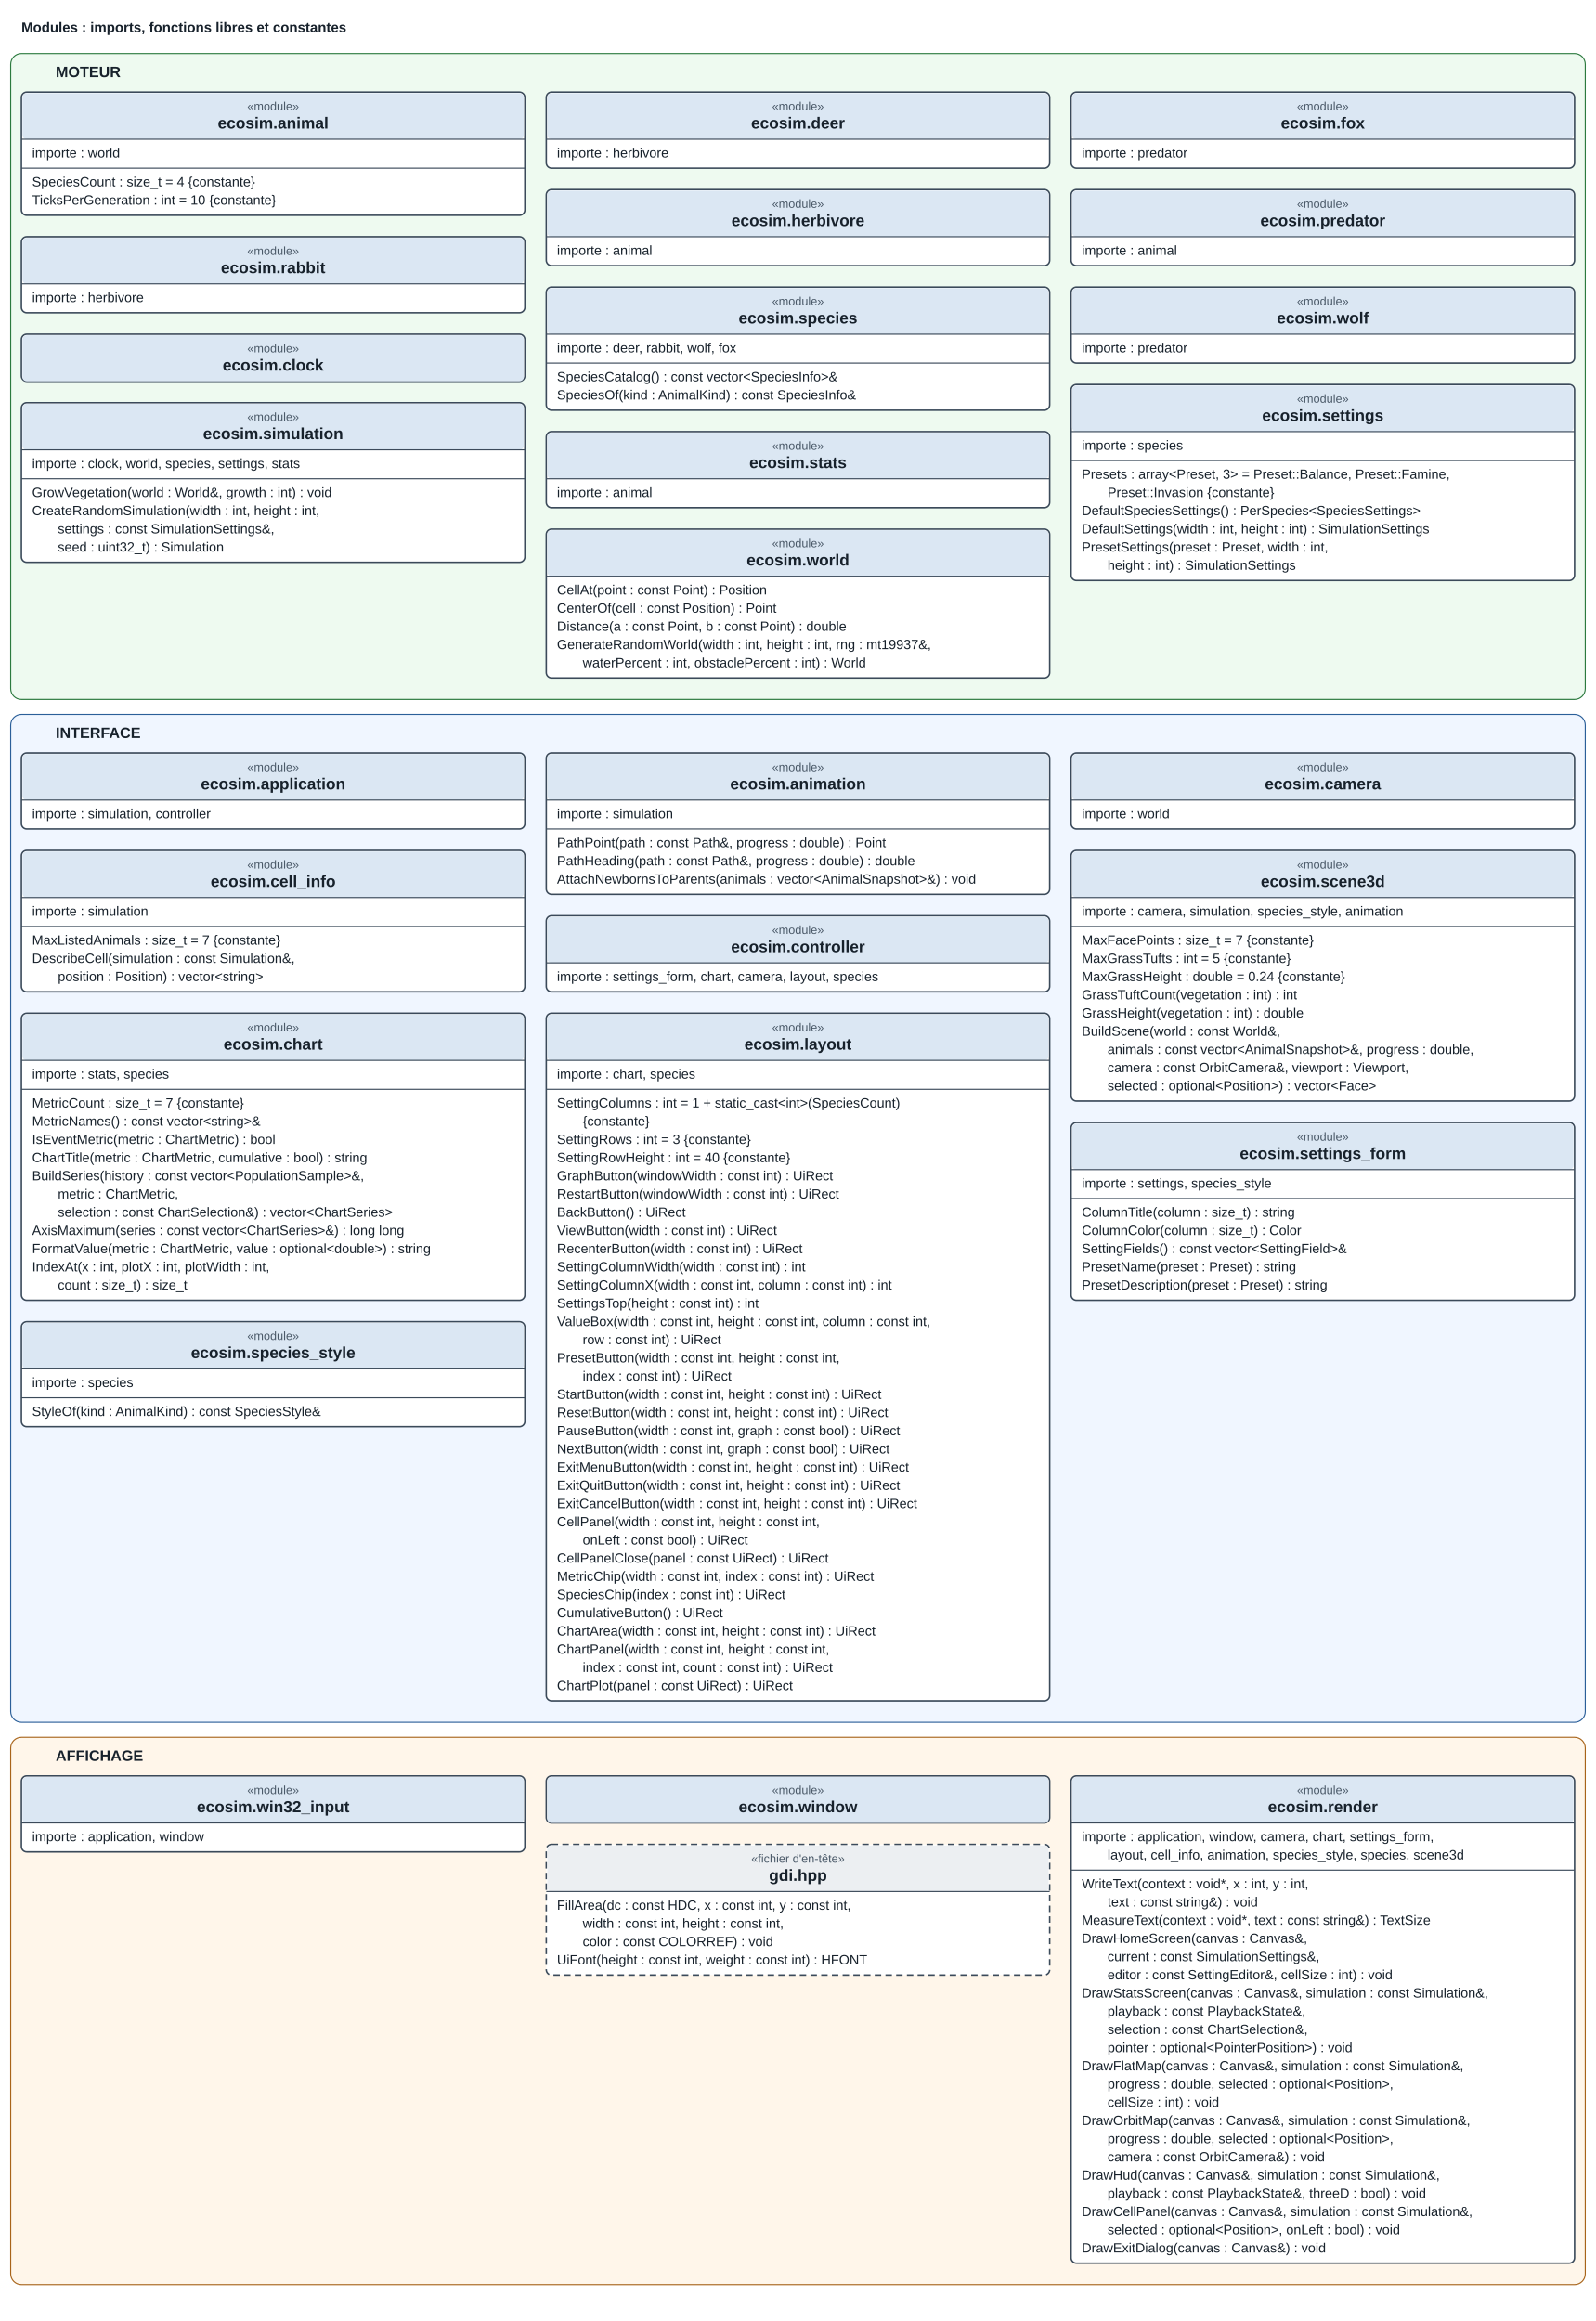
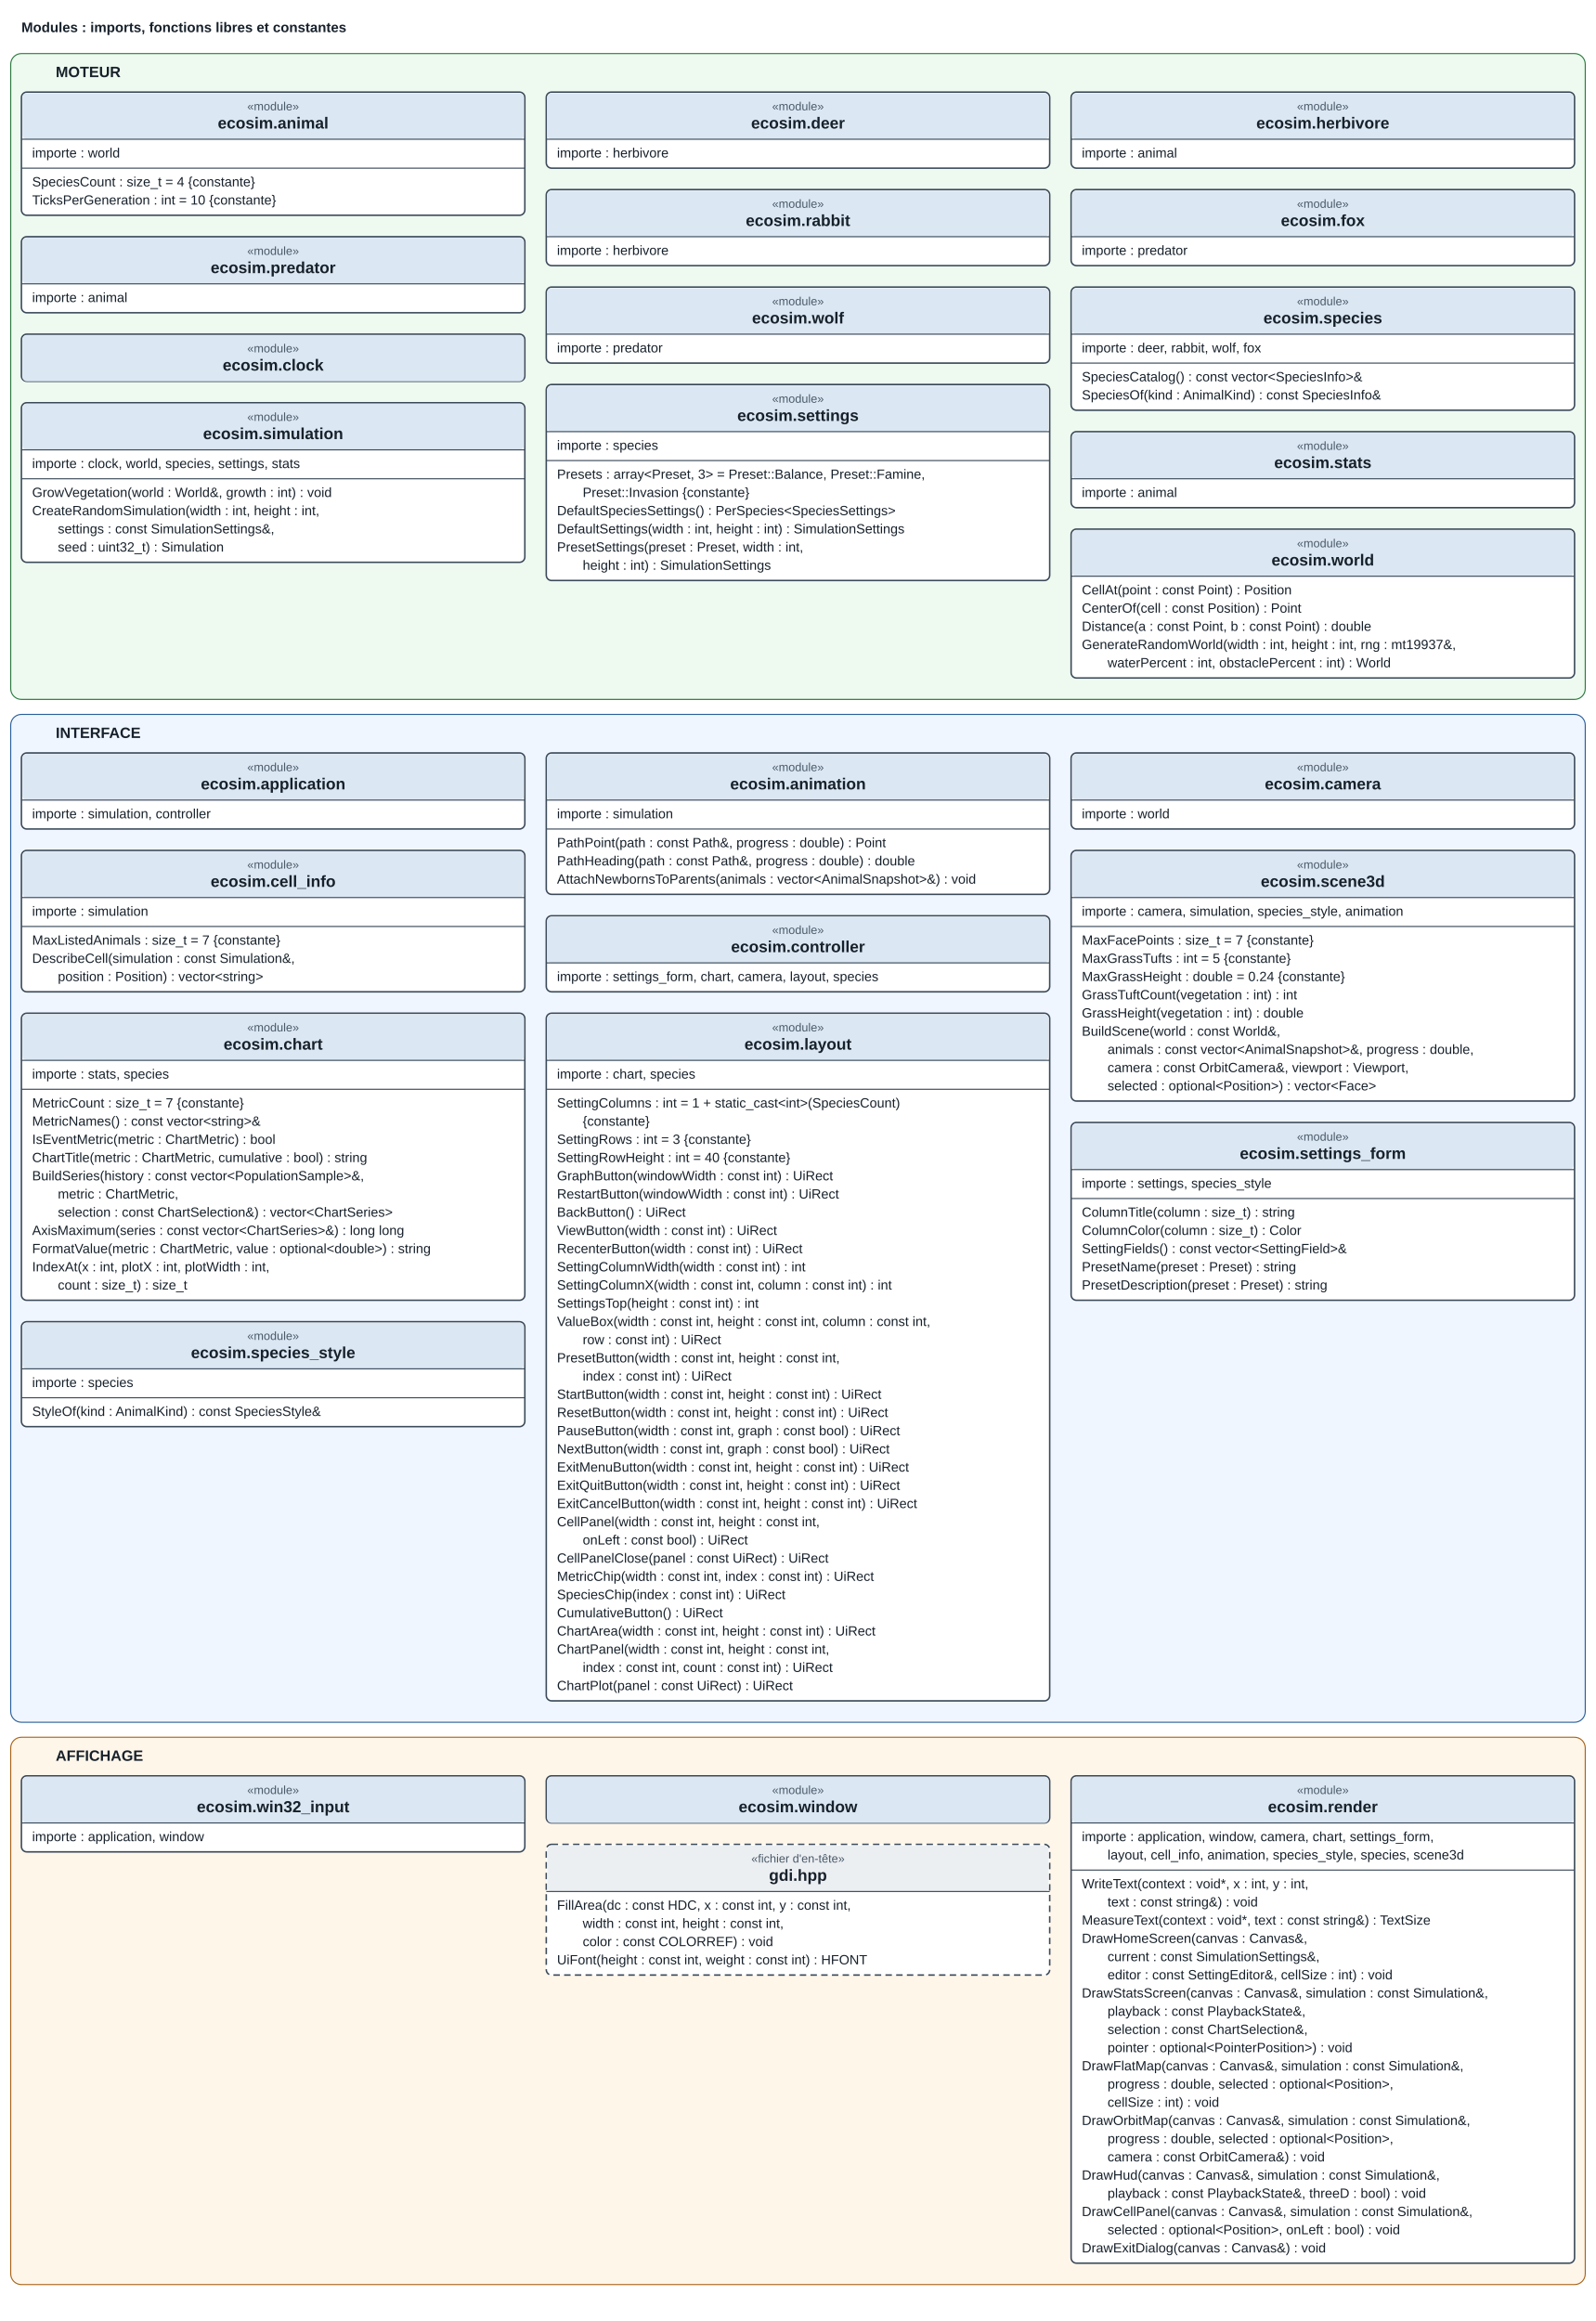
<svg xmlns="http://www.w3.org/2000/svg" viewBox="0 0 1490 2167" role="img" aria-label="Modules : imports, fonctions libres et constantes">
  <style>
 text { font-family: "Segoe UI", Arial, sans-serif; fill: #17212b; }
 .name { font-size: 15px; font-weight: 700; text-anchor: middle; }
 .abstract { font-style: italic; }
 .stereo { font-size: 11px; text-anchor: middle; fill: #4a5968; }
 .member { font-size: 12.5px; }
 .label { font-size: 12px; font-style: italic; fill: #3b4a5a; }
 .band { font-size: 14px; font-weight: 700; }
 .legend { font-size: 12.5px; }
 .legendtitle { font-size: 13px; font-weight: 700; }
</style>
  <defs>
    <marker id="triangle" viewBox="0 0 14 14" refX="13" refY="7" markerWidth="14" markerHeight="14" markerUnits="userSpaceOnUse" orient="auto">
      <path d="M1 1 L13 7 L1 13 Z" fill="#ffffff" stroke="#3b4a5a" stroke-width="1.4" />
    </marker>
    <marker id="diamond" viewBox="0 0 18 12" refX="1" refY="6" markerWidth="18" markerHeight="12" markerUnits="userSpaceOnUse" orient="auto">
      <path d="M1 6 L9 1 L17 6 L9 11 Z" fill="#3b4a5a" />
    </marker>
    <marker id="arrow" viewBox="0 0 12 12" refX="11" refY="6" markerWidth="12" markerHeight="12" markerUnits="userSpaceOnUse" orient="auto">
      <path d="M1 1 L11 6 L1 11" fill="none" stroke="#3b4a5a" stroke-width="1.6" />
    </marker>
  </defs>
  <rect width="1490" height="2167" fill="#ffffff" />
  <rect x="10" y="50" width="1470" height="603" rx="10" fill="#eefaf0" stroke="#2c7a3f" />
  <text x="52" y="72" class="band" fill="#2c7a3f">MOTEUR</text>
  <rect x="10" y="667" width="1470" height="941" rx="10" fill="#f0f6ff" stroke="#2b5f99" />
  <text x="52" y="689" class="band" fill="#2b5f99">INTERFACE</text>
  <rect x="10" y="1622" width="1470" height="511" rx="10" fill="#fff6ea" stroke="#a8641a" />
  <text x="52" y="1644" class="band" fill="#a8641a">AFFICHAGE</text>
  <g class="box" data-width="470">
    <rect x="20" y="86" width="470" height="115" rx="5" fill="#ffffff" stroke="#3b4a5a" stroke-width="1.4" />
    <rect x="21" y="87" width="468" height="43" rx="4" fill="#dbe7f3" />
    <text x="255.0" y="103" class="stereo">«module»</text>
    <text x="255.0" y="120" class="name">ecosim.animal</text>
    <line x1="20" y1="130" x2="490" y2="130" stroke="#3b4a5a" />
    <text x="30" y="147" class="member">importe : world</text>
    <line x1="20" y1="157" x2="490" y2="157" stroke="#3b4a5a" />
    <text x="30" y="174" class="member">SpeciesCount : size_t = 4 {constante}</text>
    <text x="30" y="191" class="member">TicksPerGeneration : int = 10 {constante}</text>
  </g>
  <g class="box" data-width="470">
    <rect x="510" y="86" width="470" height="71" rx="5" fill="#ffffff" stroke="#3b4a5a" stroke-width="1.4" />
    <rect x="511" y="87" width="468" height="43" rx="4" fill="#dbe7f3" />
    <text x="745.0" y="103" class="stereo">«module»</text>
    <text x="745.0" y="120" class="name">ecosim.deer</text>
    <line x1="510" y1="130" x2="980" y2="130" stroke="#3b4a5a" />
    <text x="520" y="147" class="member">importe : herbivore</text>
  </g>
  <g class="box" data-width="470">
    <rect x="1000" y="86" width="470" height="71" rx="5" fill="#ffffff" stroke="#3b4a5a" stroke-width="1.4" />
    <rect x="1001" y="87" width="468" height="43" rx="4" fill="#dbe7f3" />
    <text x="1235.0" y="103" class="stereo">«module»</text>
-     <text x="1235.0" y="120" class="name">ecosim.fox</text>
+     <text x="1235.0" y="120" class="name">ecosim.herbivore</text>
    <line x1="1000" y1="130" x2="1470" y2="130" stroke="#3b4a5a" />
-     <text x="1010" y="147" class="member">importe : predator</text>
+     <text x="1010" y="147" class="member">importe : animal</text>
  </g>
  <g class="box" data-width="470">
    <rect x="510" y="177" width="470" height="71" rx="5" fill="#ffffff" stroke="#3b4a5a" stroke-width="1.4" />
    <rect x="511" y="178" width="468" height="43" rx="4" fill="#dbe7f3" />
    <text x="745.0" y="194" class="stereo">«module»</text>
-     <text x="745.0" y="211" class="name">ecosim.herbivore</text>
+     <text x="745.0" y="211" class="name">ecosim.rabbit</text>
    <line x1="510" y1="221" x2="980" y2="221" stroke="#3b4a5a" />
-     <text x="520" y="238" class="member">importe : animal</text>
+     <text x="520" y="238" class="member">importe : herbivore</text>
  </g>
  <g class="box" data-width="470">
    <rect x="1000" y="177" width="470" height="71" rx="5" fill="#ffffff" stroke="#3b4a5a" stroke-width="1.4" />
    <rect x="1001" y="178" width="468" height="43" rx="4" fill="#dbe7f3" />
    <text x="1235.0" y="194" class="stereo">«module»</text>
-     <text x="1235.0" y="211" class="name">ecosim.predator</text>
+     <text x="1235.0" y="211" class="name">ecosim.fox</text>
    <line x1="1000" y1="221" x2="1470" y2="221" stroke="#3b4a5a" />
-     <text x="1010" y="238" class="member">importe : animal</text>
+     <text x="1010" y="238" class="member">importe : predator</text>
  </g>
  <g class="box" data-width="470">
    <rect x="20" y="221" width="470" height="71" rx="5" fill="#ffffff" stroke="#3b4a5a" stroke-width="1.4" />
    <rect x="21" y="222" width="468" height="43" rx="4" fill="#dbe7f3" />
    <text x="255.0" y="238" class="stereo">«module»</text>
-     <text x="255.0" y="255" class="name">ecosim.rabbit</text>
+     <text x="255.0" y="255" class="name">ecosim.predator</text>
    <line x1="20" y1="265" x2="490" y2="265" stroke="#3b4a5a" />
-     <text x="30" y="282" class="member">importe : herbivore</text>
-   </g>
-   <g class="box" data-width="470">
-     <rect x="510" y="268" width="470" height="115" rx="5" fill="#ffffff" stroke="#3b4a5a" stroke-width="1.4" />
+     <text x="30" y="282" class="member">importe : animal</text>
+   </g>
+   <g class="box" data-width="470">
+     <rect x="510" y="268" width="470" height="71" rx="5" fill="#ffffff" stroke="#3b4a5a" stroke-width="1.4" />
    <rect x="511" y="269" width="468" height="43" rx="4" fill="#dbe7f3" />
    <text x="745.0" y="285" class="stereo">«module»</text>
-     <text x="745.0" y="302" class="name">ecosim.species</text>
+     <text x="745.0" y="302" class="name">ecosim.wolf</text>
    <line x1="510" y1="312" x2="980" y2="312" stroke="#3b4a5a" />
-     <text x="520" y="329" class="member">importe : deer, rabbit, wolf, fox</text>
-     <line x1="510" y1="339" x2="980" y2="339" stroke="#3b4a5a" />
-     <text x="520" y="356" class="member">SpeciesCatalog() : const vector&lt;SpeciesInfo&gt;&amp;</text>
-     <text x="520" y="373" class="member">SpeciesOf(kind : AnimalKind) : const SpeciesInfo&amp;</text>
-   </g>
-   <g class="box" data-width="470">
-     <rect x="1000" y="268" width="470" height="71" rx="5" fill="#ffffff" stroke="#3b4a5a" stroke-width="1.4" />
+     <text x="520" y="329" class="member">importe : predator</text>
+   </g>
+   <g class="box" data-width="470">
+     <rect x="1000" y="268" width="470" height="115" rx="5" fill="#ffffff" stroke="#3b4a5a" stroke-width="1.4" />
    <rect x="1001" y="269" width="468" height="43" rx="4" fill="#dbe7f3" />
    <text x="1235.0" y="285" class="stereo">«module»</text>
-     <text x="1235.0" y="302" class="name">ecosim.wolf</text>
+     <text x="1235.0" y="302" class="name">ecosim.species</text>
    <line x1="1000" y1="312" x2="1470" y2="312" stroke="#3b4a5a" />
-     <text x="1010" y="329" class="member">importe : predator</text>
+     <text x="1010" y="329" class="member">importe : deer, rabbit, wolf, fox</text>
+     <line x1="1000" y1="339" x2="1470" y2="339" stroke="#3b4a5a" />
+     <text x="1010" y="356" class="member">SpeciesCatalog() : const vector&lt;SpeciesInfo&gt;&amp;</text>
+     <text x="1010" y="373" class="member">SpeciesOf(kind : AnimalKind) : const SpeciesInfo&amp;</text>
  </g>
  <g class="box" data-width="470">
    <rect x="20" y="312" width="470" height="44" rx="5" fill="#ffffff" stroke="#3b4a5a" stroke-width="1.4" />
    <rect x="21" y="313" width="468" height="43" rx="4" fill="#dbe7f3" />
    <text x="255.0" y="329" class="stereo">«module»</text>
    <text x="255.0" y="346" class="name">ecosim.clock</text>
  </g>
  <g class="box" data-width="470">
-     <rect x="1000" y="359" width="470" height="183" rx="5" fill="#ffffff" stroke="#3b4a5a" stroke-width="1.4" />
-     <rect x="1001" y="360" width="468" height="43" rx="4" fill="#dbe7f3" />
-     <text x="1235.0" y="376" class="stereo">«module»</text>
-     <text x="1235.0" y="393" class="name">ecosim.settings</text>
-     <line x1="1000" y1="403" x2="1470" y2="403" stroke="#3b4a5a" />
-     <text x="1010" y="420" class="member">importe : species</text>
-     <line x1="1000" y1="430" x2="1470" y2="430" stroke="#3b4a5a" />
-     <text x="1010" y="447" class="member">Presets : array&lt;Preset, 3&gt; = Preset::Balance, Preset::Famine,</text>
-     <text x="1034" y="464" class="member">Preset::Invasion {constante}</text>
-     <text x="1010" y="481" class="member">DefaultSpeciesSettings() : PerSpecies&lt;SpeciesSettings&gt;</text>
-     <text x="1010" y="498" class="member">DefaultSettings(width : int, height : int) : SimulationSettings</text>
-     <text x="1010" y="515" class="member">PresetSettings(preset : Preset, width : int,</text>
-     <text x="1034" y="532" class="member">height : int) : SimulationSettings</text>
+     <rect x="510" y="359" width="470" height="183" rx="5" fill="#ffffff" stroke="#3b4a5a" stroke-width="1.4" />
+     <rect x="511" y="360" width="468" height="43" rx="4" fill="#dbe7f3" />
+     <text x="745.0" y="376" class="stereo">«module»</text>
+     <text x="745.0" y="393" class="name">ecosim.settings</text>
+     <line x1="510" y1="403" x2="980" y2="403" stroke="#3b4a5a" />
+     <text x="520" y="420" class="member">importe : species</text>
+     <line x1="510" y1="430" x2="980" y2="430" stroke="#3b4a5a" />
+     <text x="520" y="447" class="member">Presets : array&lt;Preset, 3&gt; = Preset::Balance, Preset::Famine,</text>
+     <text x="544" y="464" class="member">Preset::Invasion {constante}</text>
+     <text x="520" y="481" class="member">DefaultSpeciesSettings() : PerSpecies&lt;SpeciesSettings&gt;</text>
+     <text x="520" y="498" class="member">DefaultSettings(width : int, height : int) : SimulationSettings</text>
+     <text x="520" y="515" class="member">PresetSettings(preset : Preset, width : int,</text>
+     <text x="544" y="532" class="member">height : int) : SimulationSettings</text>
  </g>
  <g class="box" data-width="470">
    <rect x="20" y="376" width="470" height="149" rx="5" fill="#ffffff" stroke="#3b4a5a" stroke-width="1.4" />
    <rect x="21" y="377" width="468" height="43" rx="4" fill="#dbe7f3" />
    <text x="255.0" y="393" class="stereo">«module»</text>
    <text x="255.0" y="410" class="name">ecosim.simulation</text>
    <line x1="20" y1="420" x2="490" y2="420" stroke="#3b4a5a" />
    <text x="30" y="437" class="member">importe : clock, world, species, settings, stats</text>
    <line x1="20" y1="447" x2="490" y2="447" stroke="#3b4a5a" />
    <text x="30" y="464" class="member">GrowVegetation(world : World&amp;, growth : int) : void</text>
    <text x="30" y="481" class="member">CreateRandomSimulation(width : int, height : int,</text>
    <text x="54" y="498" class="member">settings : const SimulationSettings&amp;,</text>
    <text x="54" y="515" class="member">seed : uint32_t) : Simulation</text>
  </g>
  <g class="box" data-width="470">
-     <rect x="510" y="403" width="470" height="71" rx="5" fill="#ffffff" stroke="#3b4a5a" stroke-width="1.4" />
-     <rect x="511" y="404" width="468" height="43" rx="4" fill="#dbe7f3" />
-     <text x="745.0" y="420" class="stereo">«module»</text>
-     <text x="745.0" y="437" class="name">ecosim.stats</text>
-     <line x1="510" y1="447" x2="980" y2="447" stroke="#3b4a5a" />
-     <text x="520" y="464" class="member">importe : animal</text>
-   </g>
-   <g class="box" data-width="470">
-     <rect x="510" y="494" width="470" height="139" rx="5" fill="#ffffff" stroke="#3b4a5a" stroke-width="1.4" />
-     <rect x="511" y="495" width="468" height="43" rx="4" fill="#dbe7f3" />
-     <text x="745.0" y="511" class="stereo">«module»</text>
-     <text x="745.0" y="528" class="name">ecosim.world</text>
-     <line x1="510" y1="538" x2="980" y2="538" stroke="#3b4a5a" />
-     <text x="520" y="555" class="member">CellAt(point : const Point) : Position</text>
-     <text x="520" y="572" class="member">CenterOf(cell : const Position) : Point</text>
-     <text x="520" y="589" class="member">Distance(a : const Point, b : const Point) : double</text>
-     <text x="520" y="606" class="member">GenerateRandomWorld(width : int, height : int, rng : mt19937&amp;,</text>
-     <text x="544" y="623" class="member">waterPercent : int, obstaclePercent : int) : World</text>
+     <rect x="1000" y="403" width="470" height="71" rx="5" fill="#ffffff" stroke="#3b4a5a" stroke-width="1.4" />
+     <rect x="1001" y="404" width="468" height="43" rx="4" fill="#dbe7f3" />
+     <text x="1235.0" y="420" class="stereo">«module»</text>
+     <text x="1235.0" y="437" class="name">ecosim.stats</text>
+     <line x1="1000" y1="447" x2="1470" y2="447" stroke="#3b4a5a" />
+     <text x="1010" y="464" class="member">importe : animal</text>
+   </g>
+   <g class="box" data-width="470">
+     <rect x="1000" y="494" width="470" height="139" rx="5" fill="#ffffff" stroke="#3b4a5a" stroke-width="1.4" />
+     <rect x="1001" y="495" width="468" height="43" rx="4" fill="#dbe7f3" />
+     <text x="1235.0" y="511" class="stereo">«module»</text>
+     <text x="1235.0" y="528" class="name">ecosim.world</text>
+     <line x1="1000" y1="538" x2="1470" y2="538" stroke="#3b4a5a" />
+     <text x="1010" y="555" class="member">CellAt(point : const Point) : Position</text>
+     <text x="1010" y="572" class="member">CenterOf(cell : const Position) : Point</text>
+     <text x="1010" y="589" class="member">Distance(a : const Point, b : const Point) : double</text>
+     <text x="1010" y="606" class="member">GenerateRandomWorld(width : int, height : int, rng : mt19937&amp;,</text>
+     <text x="1034" y="623" class="member">waterPercent : int, obstaclePercent : int) : World</text>
  </g>
  <g class="box" data-width="470">
    <rect x="20" y="703" width="470" height="71" rx="5" fill="#ffffff" stroke="#3b4a5a" stroke-width="1.4" />
    <rect x="21" y="704" width="468" height="43" rx="4" fill="#dbe7f3" />
    <text x="255.0" y="720" class="stereo">«module»</text>
    <text x="255.0" y="737" class="name">ecosim.application</text>
    <line x1="20" y1="747" x2="490" y2="747" stroke="#3b4a5a" />
    <text x="30" y="764" class="member">importe : simulation, controller</text>
  </g>
  <g class="box" data-width="470">
    <rect x="510" y="703" width="470" height="132" rx="5" fill="#ffffff" stroke="#3b4a5a" stroke-width="1.4" />
    <rect x="511" y="704" width="468" height="43" rx="4" fill="#dbe7f3" />
    <text x="745.0" y="720" class="stereo">«module»</text>
    <text x="745.0" y="737" class="name">ecosim.animation</text>
    <line x1="510" y1="747" x2="980" y2="747" stroke="#3b4a5a" />
    <text x="520" y="764" class="member">importe : simulation</text>
    <line x1="510" y1="774" x2="980" y2="774" stroke="#3b4a5a" />
    <text x="520" y="791" class="member">PathPoint(path : const Path&amp;, progress : double) : Point</text>
    <text x="520" y="808" class="member">PathHeading(path : const Path&amp;, progress : double) : double</text>
    <text x="520" y="825" class="member">AttachNewbornsToParents(animals : vector&lt;AnimalSnapshot&gt;&amp;) : void</text>
  </g>
  <g class="box" data-width="470">
    <rect x="1000" y="703" width="470" height="71" rx="5" fill="#ffffff" stroke="#3b4a5a" stroke-width="1.4" />
    <rect x="1001" y="704" width="468" height="43" rx="4" fill="#dbe7f3" />
    <text x="1235.0" y="720" class="stereo">«module»</text>
    <text x="1235.0" y="737" class="name">ecosim.camera</text>
    <line x1="1000" y1="747" x2="1470" y2="747" stroke="#3b4a5a" />
    <text x="1010" y="764" class="member">importe : world</text>
  </g>
  <g class="box" data-width="470">
    <rect x="20" y="794" width="470" height="132" rx="5" fill="#ffffff" stroke="#3b4a5a" stroke-width="1.4" />
    <rect x="21" y="795" width="468" height="43" rx="4" fill="#dbe7f3" />
    <text x="255.0" y="811" class="stereo">«module»</text>
    <text x="255.0" y="828" class="name">ecosim.cell_info</text>
    <line x1="20" y1="838" x2="490" y2="838" stroke="#3b4a5a" />
    <text x="30" y="855" class="member">importe : simulation</text>
    <line x1="20" y1="865" x2="490" y2="865" stroke="#3b4a5a" />
    <text x="30" y="882" class="member">MaxListedAnimals : size_t = 7 {constante}</text>
    <text x="30" y="899" class="member">DescribeCell(simulation : const Simulation&amp;,</text>
    <text x="54" y="916" class="member">position : Position) : vector&lt;string&gt;</text>
  </g>
  <g class="box" data-width="470">
    <rect x="1000" y="794" width="470" height="234" rx="5" fill="#ffffff" stroke="#3b4a5a" stroke-width="1.4" />
    <rect x="1001" y="795" width="468" height="43" rx="4" fill="#dbe7f3" />
    <text x="1235.0" y="811" class="stereo">«module»</text>
    <text x="1235.0" y="828" class="name">ecosim.scene3d</text>
    <line x1="1000" y1="838" x2="1470" y2="838" stroke="#3b4a5a" />
    <text x="1010" y="855" class="member">importe : camera, simulation, species_style, animation</text>
    <line x1="1000" y1="865" x2="1470" y2="865" stroke="#3b4a5a" />
    <text x="1010" y="882" class="member">MaxFacePoints : size_t = 7 {constante}</text>
    <text x="1010" y="899" class="member">MaxGrassTufts : int = 5 {constante}</text>
    <text x="1010" y="916" class="member">MaxGrassHeight : double = 0.24 {constante}</text>
    <text x="1010" y="933" class="member">GrassTuftCount(vegetation : int) : int</text>
    <text x="1010" y="950" class="member">GrassHeight(vegetation : int) : double</text>
    <text x="1010" y="967" class="member">BuildScene(world : const World&amp;,</text>
    <text x="1034" y="984" class="member">animals : const vector&lt;AnimalSnapshot&gt;&amp;, progress : double,</text>
    <text x="1034" y="1001" class="member">camera : const OrbitCamera&amp;, viewport : Viewport,</text>
    <text x="1034" y="1018" class="member">selected : optional&lt;Position&gt;) : vector&lt;Face&gt;</text>
  </g>
  <g class="box" data-width="470">
    <rect x="510" y="855" width="470" height="71" rx="5" fill="#ffffff" stroke="#3b4a5a" stroke-width="1.4" />
    <rect x="511" y="856" width="468" height="43" rx="4" fill="#dbe7f3" />
    <text x="745.0" y="872" class="stereo">«module»</text>
    <text x="745.0" y="889" class="name">ecosim.controller</text>
    <line x1="510" y1="899" x2="980" y2="899" stroke="#3b4a5a" />
    <text x="520" y="916" class="member">importe : settings_form, chart, camera, layout, species</text>
  </g>
  <g class="box" data-width="470">
    <rect x="20" y="946" width="470" height="268" rx="5" fill="#ffffff" stroke="#3b4a5a" stroke-width="1.4" />
    <rect x="21" y="947" width="468" height="43" rx="4" fill="#dbe7f3" />
    <text x="255.0" y="963" class="stereo">«module»</text>
    <text x="255.0" y="980" class="name">ecosim.chart</text>
    <line x1="20" y1="990" x2="490" y2="990" stroke="#3b4a5a" />
    <text x="30" y="1007" class="member">importe : stats, species</text>
    <line x1="20" y1="1017" x2="490" y2="1017" stroke="#3b4a5a" />
    <text x="30" y="1034" class="member">MetricCount : size_t = 7 {constante}</text>
    <text x="30" y="1051" class="member">MetricNames() : const vector&lt;string&gt;&amp;</text>
    <text x="30" y="1068" class="member">IsEventMetric(metric : ChartMetric) : bool</text>
    <text x="30" y="1085" class="member">ChartTitle(metric : ChartMetric, cumulative : bool) : string</text>
    <text x="30" y="1102" class="member">BuildSeries(history : const vector&lt;PopulationSample&gt;&amp;,</text>
    <text x="54" y="1119" class="member">metric : ChartMetric,</text>
    <text x="54" y="1136" class="member">selection : const ChartSelection&amp;) : vector&lt;ChartSeries&gt;</text>
    <text x="30" y="1153" class="member">AxisMaximum(series : const vector&lt;ChartSeries&gt;&amp;) : long long</text>
    <text x="30" y="1170" class="member">FormatValue(metric : ChartMetric, value : optional&lt;double&gt;) : string</text>
    <text x="30" y="1187" class="member">IndexAt(x : int, plotX : int, plotWidth : int,</text>
    <text x="54" y="1204" class="member">count : size_t) : size_t</text>
  </g>
  <g class="box" data-width="470">
    <rect x="510" y="946" width="470" height="642" rx="5" fill="#ffffff" stroke="#3b4a5a" stroke-width="1.4" />
    <rect x="511" y="947" width="468" height="43" rx="4" fill="#dbe7f3" />
    <text x="745.0" y="963" class="stereo">«module»</text>
    <text x="745.0" y="980" class="name">ecosim.layout</text>
    <line x1="510" y1="990" x2="980" y2="990" stroke="#3b4a5a" />
    <text x="520" y="1007" class="member">importe : chart, species</text>
    <line x1="510" y1="1017" x2="980" y2="1017" stroke="#3b4a5a" />
    <text x="520" y="1034" class="member">SettingColumns : int = 1 + static_cast&lt;int&gt;(SpeciesCount)</text>
    <text x="544" y="1051" class="member">{constante}</text>
    <text x="520" y="1068" class="member">SettingRows : int = 3 {constante}</text>
    <text x="520" y="1085" class="member">SettingRowHeight : int = 40 {constante}</text>
    <text x="520" y="1102" class="member">GraphButton(windowWidth : const int) : UiRect</text>
    <text x="520" y="1119" class="member">RestartButton(windowWidth : const int) : UiRect</text>
    <text x="520" y="1136" class="member">BackButton() : UiRect</text>
    <text x="520" y="1153" class="member">ViewButton(width : const int) : UiRect</text>
    <text x="520" y="1170" class="member">RecenterButton(width : const int) : UiRect</text>
    <text x="520" y="1187" class="member">SettingColumnWidth(width : const int) : int</text>
    <text x="520" y="1204" class="member">SettingColumnX(width : const int, column : const int) : int</text>
    <text x="520" y="1221" class="member">SettingsTop(height : const int) : int</text>
    <text x="520" y="1238" class="member">ValueBox(width : const int, height : const int, column : const int,</text>
    <text x="544" y="1255" class="member">row : const int) : UiRect</text>
    <text x="520" y="1272" class="member">PresetButton(width : const int, height : const int,</text>
    <text x="544" y="1289" class="member">index : const int) : UiRect</text>
    <text x="520" y="1306" class="member">StartButton(width : const int, height : const int) : UiRect</text>
    <text x="520" y="1323" class="member">ResetButton(width : const int, height : const int) : UiRect</text>
    <text x="520" y="1340" class="member">PauseButton(width : const int, graph : const bool) : UiRect</text>
    <text x="520" y="1357" class="member">NextButton(width : const int, graph : const bool) : UiRect</text>
    <text x="520" y="1374" class="member">ExitMenuButton(width : const int, height : const int) : UiRect</text>
    <text x="520" y="1391" class="member">ExitQuitButton(width : const int, height : const int) : UiRect</text>
    <text x="520" y="1408" class="member">ExitCancelButton(width : const int, height : const int) : UiRect</text>
    <text x="520" y="1425" class="member">CellPanel(width : const int, height : const int,</text>
    <text x="544" y="1442" class="member">onLeft : const bool) : UiRect</text>
    <text x="520" y="1459" class="member">CellPanelClose(panel : const UiRect) : UiRect</text>
    <text x="520" y="1476" class="member">MetricChip(width : const int, index : const int) : UiRect</text>
    <text x="520" y="1493" class="member">SpeciesChip(index : const int) : UiRect</text>
    <text x="520" y="1510" class="member">CumulativeButton() : UiRect</text>
    <text x="520" y="1527" class="member">ChartArea(width : const int, height : const int) : UiRect</text>
    <text x="520" y="1544" class="member">ChartPanel(width : const int, height : const int,</text>
    <text x="544" y="1561" class="member">index : const int, count : const int) : UiRect</text>
    <text x="520" y="1578" class="member">ChartPlot(panel : const UiRect) : UiRect</text>
  </g>
  <g class="box" data-width="470">
    <rect x="1000" y="1048" width="470" height="166" rx="5" fill="#ffffff" stroke="#3b4a5a" stroke-width="1.4" />
    <rect x="1001" y="1049" width="468" height="43" rx="4" fill="#dbe7f3" />
    <text x="1235.0" y="1065" class="stereo">«module»</text>
    <text x="1235.0" y="1082" class="name">ecosim.settings_form</text>
    <line x1="1000" y1="1092" x2="1470" y2="1092" stroke="#3b4a5a" />
    <text x="1010" y="1109" class="member">importe : settings, species_style</text>
    <line x1="1000" y1="1119" x2="1470" y2="1119" stroke="#3b4a5a" />
    <text x="1010" y="1136" class="member">ColumnTitle(column : size_t) : string</text>
    <text x="1010" y="1153" class="member">ColumnColor(column : size_t) : Color</text>
    <text x="1010" y="1170" class="member">SettingFields() : const vector&lt;SettingField&gt;&amp;</text>
    <text x="1010" y="1187" class="member">PresetName(preset : Preset) : string</text>
    <text x="1010" y="1204" class="member">PresetDescription(preset : Preset) : string</text>
  </g>
  <g class="box" data-width="470">
    <rect x="20" y="1234" width="470" height="98" rx="5" fill="#ffffff" stroke="#3b4a5a" stroke-width="1.4" />
    <rect x="21" y="1235" width="468" height="43" rx="4" fill="#dbe7f3" />
    <text x="255.0" y="1251" class="stereo">«module»</text>
    <text x="255.0" y="1268" class="name">ecosim.species_style</text>
    <line x1="20" y1="1278" x2="490" y2="1278" stroke="#3b4a5a" />
    <text x="30" y="1295" class="member">importe : species</text>
    <line x1="20" y1="1305" x2="490" y2="1305" stroke="#3b4a5a" />
    <text x="30" y="1322" class="member">StyleOf(kind : AnimalKind) : const SpeciesStyle&amp;</text>
  </g>
  <g class="box" data-width="470">
    <rect x="20" y="1658" width="470" height="71" rx="5" fill="#ffffff" stroke="#3b4a5a" stroke-width="1.4" />
    <rect x="21" y="1659" width="468" height="43" rx="4" fill="#dbe7f3" />
    <text x="255.0" y="1675" class="stereo">«module»</text>
    <text x="255.0" y="1692" class="name">ecosim.win32_input</text>
    <line x1="20" y1="1702" x2="490" y2="1702" stroke="#3b4a5a" />
    <text x="30" y="1719" class="member">importe : application, window</text>
  </g>
  <g class="box" data-width="470">
    <rect x="510" y="1658" width="470" height="44" rx="5" fill="#ffffff" stroke="#3b4a5a" stroke-width="1.4" />
    <rect x="511" y="1659" width="468" height="43" rx="4" fill="#dbe7f3" />
    <text x="745.0" y="1675" class="stereo">«module»</text>
    <text x="745.0" y="1692" class="name">ecosim.window</text>
  </g>
  <g class="box" data-width="470">
    <rect x="1000" y="1658" width="470" height="455" rx="5" fill="#ffffff" stroke="#3b4a5a" stroke-width="1.4" />
    <rect x="1001" y="1659" width="468" height="43" rx="4" fill="#dbe7f3" />
    <text x="1235.0" y="1675" class="stereo">«module»</text>
    <text x="1235.0" y="1692" class="name">ecosim.render</text>
    <line x1="1000" y1="1702" x2="1470" y2="1702" stroke="#3b4a5a" />
    <text x="1010" y="1719" class="member">importe : application, window, camera, chart, settings_form,</text>
    <text x="1034" y="1736" class="member">layout, cell_info, animation, species_style, species, scene3d</text>
    <line x1="1000" y1="1746" x2="1470" y2="1746" stroke="#3b4a5a" />
    <text x="1010" y="1763" class="member">WriteText(context : void*, x : int, y : int,</text>
    <text x="1034" y="1780" class="member">text : const string&amp;) : void</text>
    <text x="1010" y="1797" class="member">MeasureText(context : void*, text : const string&amp;) : TextSize</text>
    <text x="1010" y="1814" class="member">DrawHomeScreen(canvas : Canvas&amp;,</text>
    <text x="1034" y="1831" class="member">current : const SimulationSettings&amp;,</text>
    <text x="1034" y="1848" class="member">editor : const SettingEditor&amp;, cellSize : int) : void</text>
    <text x="1010" y="1865" class="member">DrawStatsScreen(canvas : Canvas&amp;, simulation : const Simulation&amp;,</text>
    <text x="1034" y="1882" class="member">playback : const PlaybackState&amp;,</text>
    <text x="1034" y="1899" class="member">selection : const ChartSelection&amp;,</text>
    <text x="1034" y="1916" class="member">pointer : optional&lt;PointerPosition&gt;) : void</text>
    <text x="1010" y="1933" class="member">DrawFlatMap(canvas : Canvas&amp;, simulation : const Simulation&amp;,</text>
    <text x="1034" y="1950" class="member">progress : double, selected : optional&lt;Position&gt;,</text>
    <text x="1034" y="1967" class="member">cellSize : int) : void</text>
    <text x="1010" y="1984" class="member">DrawOrbitMap(canvas : Canvas&amp;, simulation : const Simulation&amp;,</text>
    <text x="1034" y="2001" class="member">progress : double, selected : optional&lt;Position&gt;,</text>
    <text x="1034" y="2018" class="member">camera : const OrbitCamera&amp;) : void</text>
    <text x="1010" y="2035" class="member">DrawHud(canvas : Canvas&amp;, simulation : const Simulation&amp;,</text>
    <text x="1034" y="2052" class="member">playback : const PlaybackState&amp;, threeD : bool) : void</text>
    <text x="1010" y="2069" class="member">DrawCellPanel(canvas : Canvas&amp;, simulation : const Simulation&amp;,</text>
    <text x="1034" y="2086" class="member">selected : optional&lt;Position&gt;, onLeft : bool) : void</text>
    <text x="1010" y="2103" class="member">DrawExitDialog(canvas : Canvas&amp;) : void</text>
  </g>
  <g class="box" data-width="470">
    <rect x="510" y="1722" width="470" height="122" rx="5" fill="#ffffff" stroke="#3b4a5a" stroke-width="1.4" stroke-dasharray="6 4" />
    <rect x="511" y="1723" width="468" height="43" rx="4" fill="#eceff2" />
    <text x="745.0" y="1739" class="stereo">«fichier d'en-tête»</text>
    <text x="745.0" y="1756" class="name">gdi.hpp</text>
    <line x1="510" y1="1766" x2="980" y2="1766" stroke="#3b4a5a" />
    <text x="520" y="1783" class="member">FillArea(dc : const HDC, x : const int, y : const int,</text>
    <text x="544" y="1800" class="member">width : const int, height : const int,</text>
    <text x="544" y="1817" class="member">color : const COLORREF) : void</text>
    <text x="520" y="1834" class="member">UiFont(height : const int, weight : const int) : HFONT</text>
  </g>
  <text x="20" y="30" class="legendtitle">Modules : imports, fonctions libres et constantes</text>
</svg>
